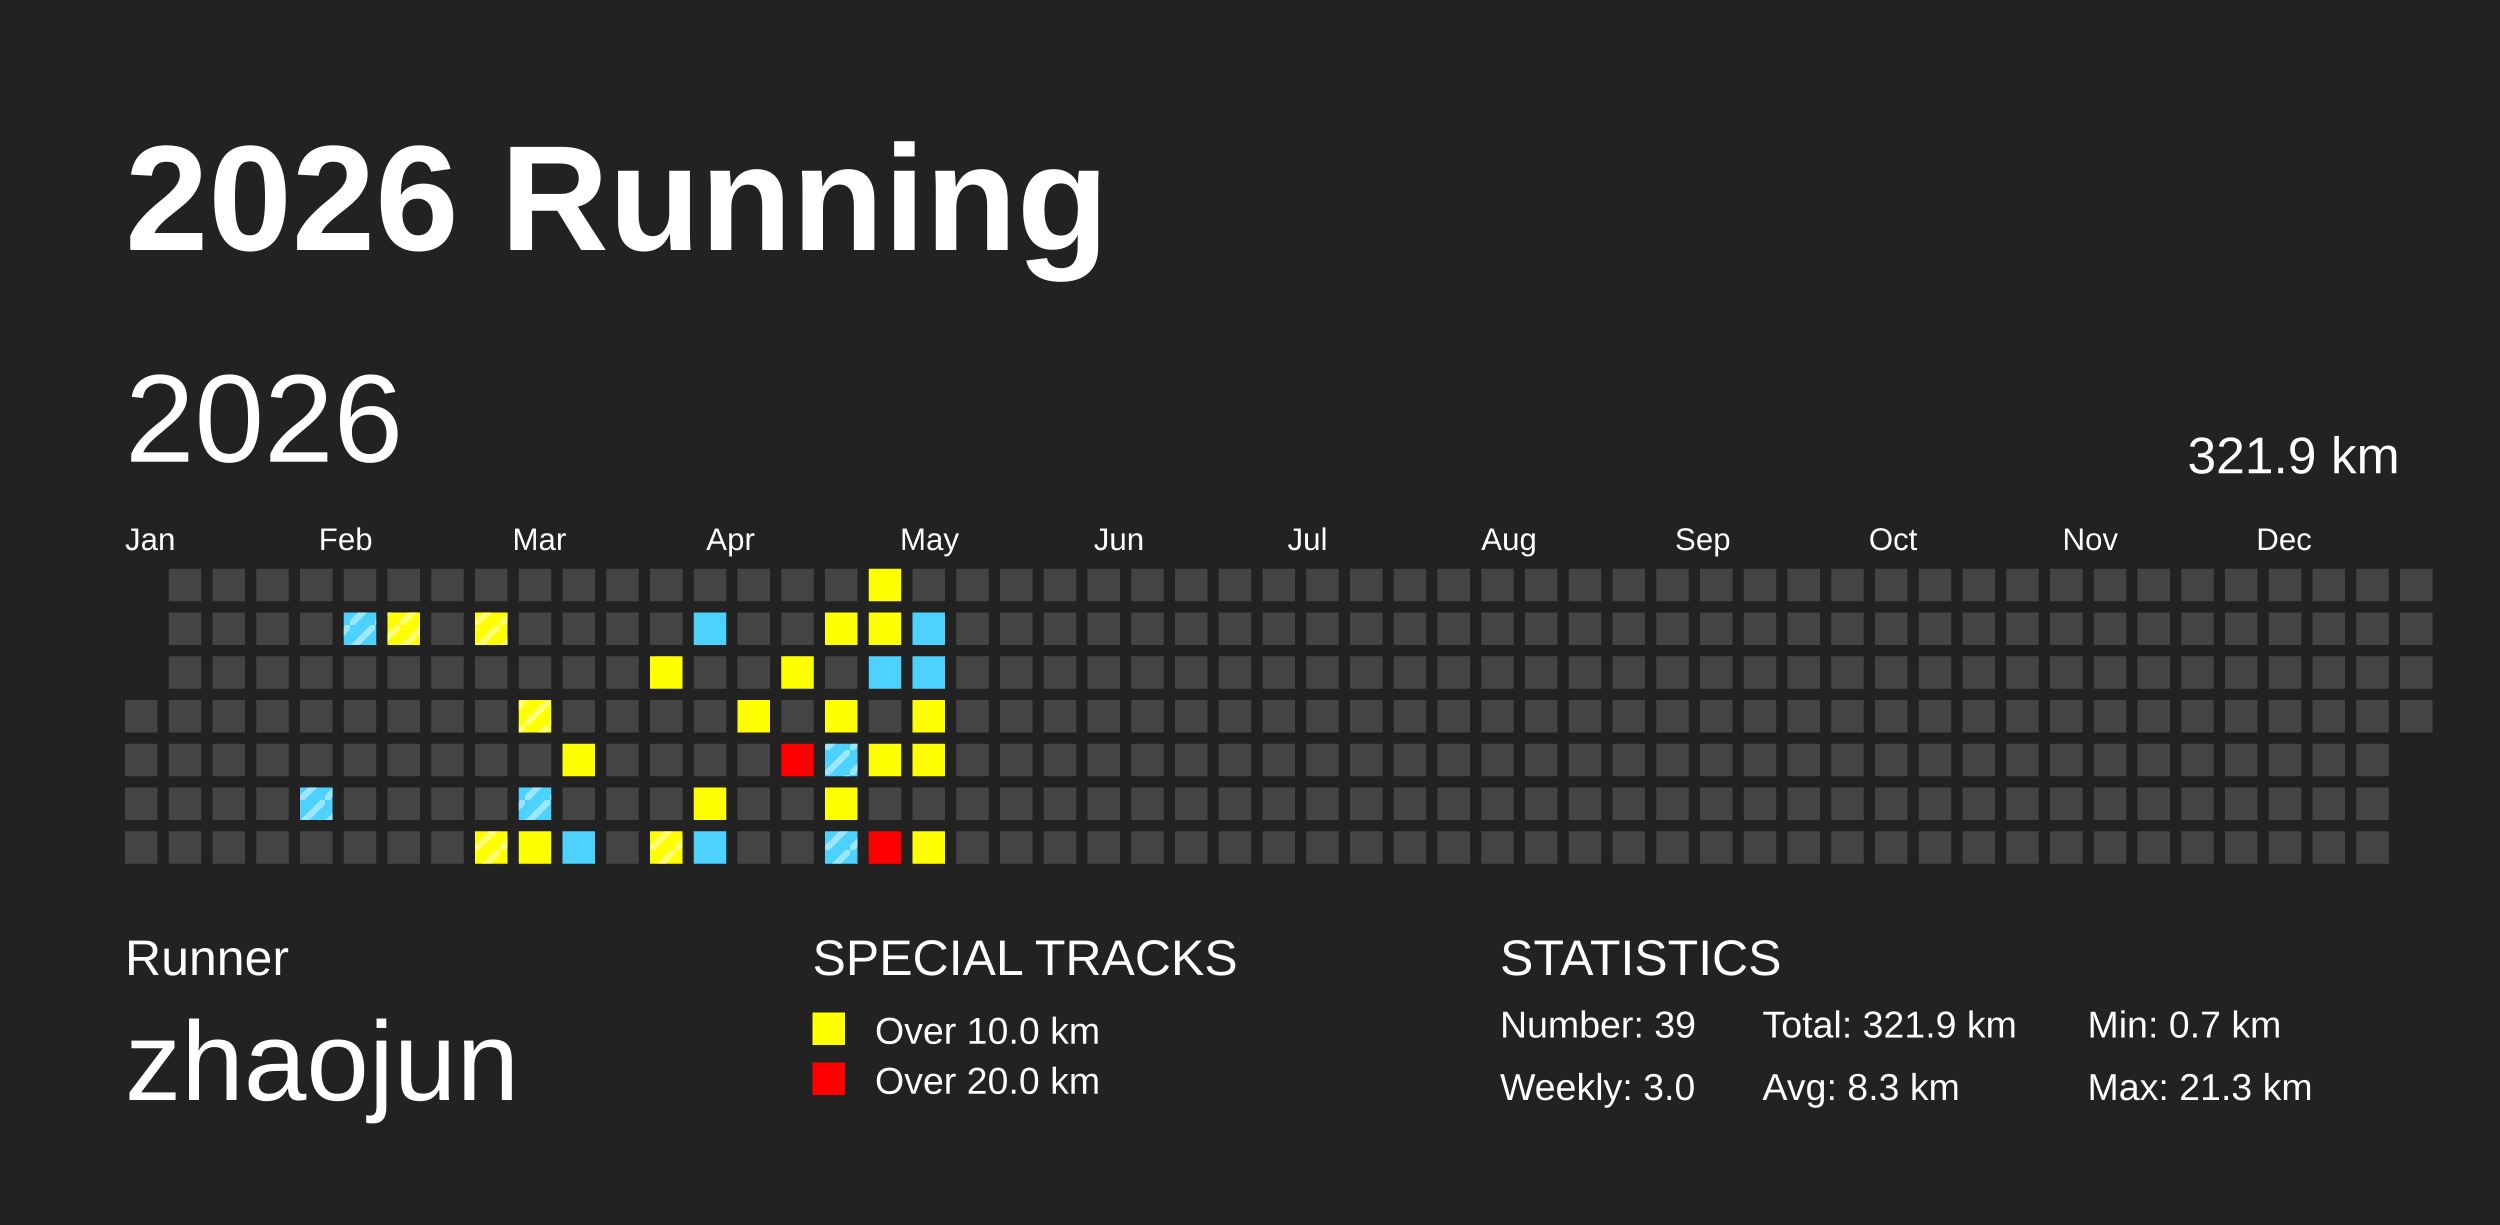
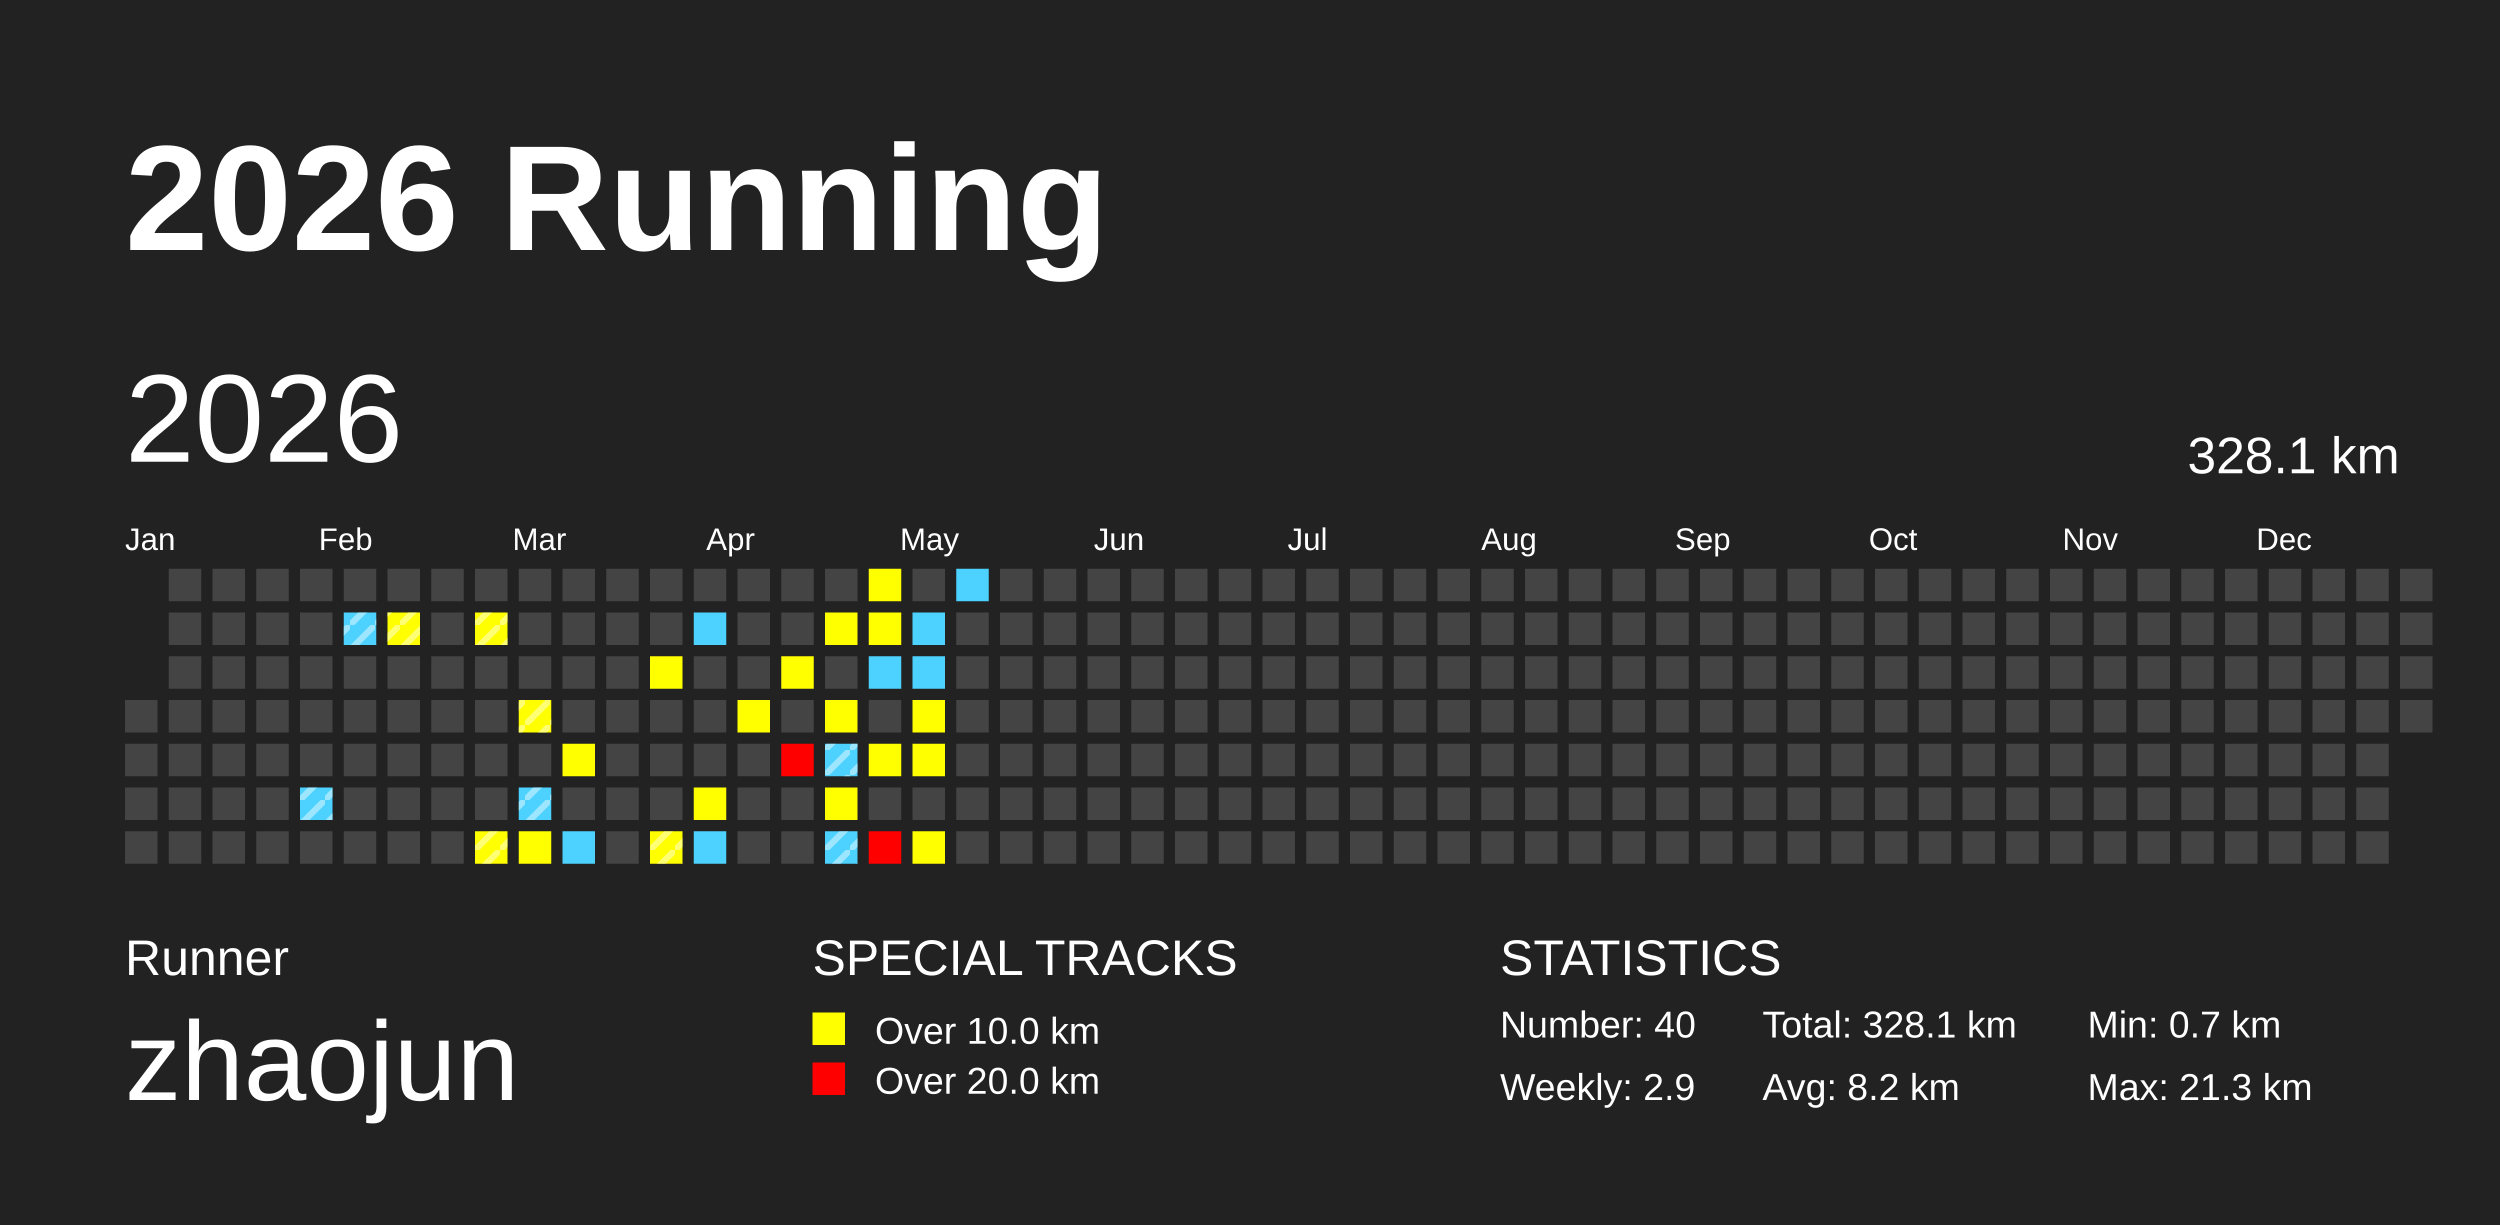
<svg xmlns="http://www.w3.org/2000/svg" baseProfile="full" height="98mm" version="1.1" viewBox="0,0,200,98" width="200mm">
  <defs>
    <pattern height="2" id="indoor-stripe" patternUnits="userSpaceOnUse" width="2">
      <line stroke="white" stroke-opacity="0.45" stroke-width="0.5" x1="0" x2="2" y1="2" y2="0" />
    </pattern>
  </defs>
  <rect fill="#222222" height="98" width="200" x="0" y="0" />
  <text fill="#FFFFFF" style="font-size:12px; font-family:Arial; font-weight:bold;" x="10" y="20">2026 Running</text>
  <text fill="#FFFFFF" style="font-size:4px; font-family:Arial" x="10" y="78">Runner</text>
  <text fill="#FFFFFF" style="font-size:9px; font-family:Arial" x="10" y="88">zhaojun</text>
  <text fill="#FFFFFF" style="font-size:4px; font-family:Arial" x="65" y="78">SPECIAL TRACKS</text>
  <rect fill="yellow" height="2.6" width="2.6" x="65" y="81" />
  <text fill="#FFFFFF" style="font-size:3px; font-family:Arial" x="70" y="83.5">Over 10.0 km</text>
  <rect fill="red" height="2.6" width="2.6" x="65" y="85" />
  <text fill="#FFFFFF" style="font-size:3px; font-family:Arial" x="70" y="87.5">Over 20.0 km</text>
  <text fill="#FFFFFF" style="font-size:4px; font-family:Arial" x="120" y="78">STATISTICS</text>
-   <text fill="#FFFFFF" style="font-size:3px; font-family:Arial" x="120" y="83">Number: 39</text>
-   <text fill="#FFFFFF" style="font-size:3px; font-family:Arial" x="120" y="88">Weekly: 3.0</text>
-   <text fill="#FFFFFF" style="font-size:3px; font-family:Arial" x="141" y="83">Total: 321.9 km</text>
-   <text fill="#FFFFFF" style="font-size:3px; font-family:Arial" x="141" y="88">Avg: 8.3 km</text>
+   <text fill="#FFFFFF" style="font-size:3px; font-family:Arial" x="120" y="83">Number: 40</text>
+   <text fill="#FFFFFF" style="font-size:3px; font-family:Arial" x="120" y="88">Weekly: 2.9</text>
+   <text fill="#FFFFFF" style="font-size:3px; font-family:Arial" x="141" y="83">Total: 328.1 km</text>
+   <text fill="#FFFFFF" style="font-size:3px; font-family:Arial" x="141" y="88">Avg: 8.2 km</text>
  <text fill="#FFFFFF" style="font-size:3px; font-family:Arial" x="167" y="83">Min: 0.7 km</text>
  <text fill="#FFFFFF" style="font-size:3px; font-family:Arial" x="167" y="88">Max: 21.3 km</text>
  <text dominant-baseline="hanging" fill="#FFFFFF" style="font-size:10.0px; font-family:Arial;" x="10" y="30">2026</text>
-   <text dominant-baseline="hanging" fill="#FFFFFF" style="font-size:4.125px; font-family:Arial;" x="175" y="35">321.9 km</text>
+   <text dominant-baseline="hanging" fill="#FFFFFF" style="font-size:4.125px; font-family:Arial;" x="175" y="35">328.1 km</text>
  <text fill="#FFFFFF" style="font-size:2.5px; font-family:Arial" x="10.0" y="44">Jan</text>
  <text fill="#FFFFFF" style="font-size:2.5px; font-family:Arial" x="25.5" y="44">Feb</text>
  <text fill="#FFFFFF" style="font-size:2.5px; font-family:Arial" x="41.0" y="44">Mar</text>
  <text fill="#FFFFFF" style="font-size:2.5px; font-family:Arial" x="56.5" y="44">Apr</text>
  <text fill="#FFFFFF" style="font-size:2.5px; font-family:Arial" x="72.0" y="44">May</text>
  <text fill="#FFFFFF" style="font-size:2.5px; font-family:Arial" x="87.5" y="44">Jun</text>
  <text fill="#FFFFFF" style="font-size:2.5px; font-family:Arial" x="103.0" y="44">Jul</text>
  <text fill="#FFFFFF" style="font-size:2.5px; font-family:Arial" x="118.5" y="44">Aug</text>
  <text fill="#FFFFFF" style="font-size:2.5px; font-family:Arial" x="134.0" y="44">Sep</text>
  <text fill="#FFFFFF" style="font-size:2.5px; font-family:Arial" x="149.5" y="44">Oct</text>
  <text fill="#FFFFFF" style="font-size:2.5px; font-family:Arial" x="165.0" y="44">Nov</text>
  <text fill="#FFFFFF" style="font-size:2.5px; font-family:Arial" x="180.5" y="44">Dec</text>
  <rect fill="#444444" height="2.6" width="2.6" x="10.0" y="56.0" />
  <rect fill="#444444" height="2.6" width="2.6" x="10.0" y="59.5" />
  <rect fill="#444444" height="2.6" width="2.6" x="10.0" y="63.0" />
  <rect fill="#444444" height="2.6" width="2.6" x="10.0" y="66.5" />
  <rect fill="#444444" height="2.6" width="2.6" x="13.5" y="45.5" />
  <rect fill="#444444" height="2.6" width="2.6" x="13.5" y="49.0" />
  <rect fill="#444444" height="2.6" width="2.6" x="13.5" y="52.5" />
  <rect fill="#444444" height="2.6" width="2.6" x="13.5" y="56.0" />
  <rect fill="#444444" height="2.6" width="2.6" x="13.5" y="59.5" />
  <rect fill="#444444" height="2.6" width="2.6" x="13.5" y="63.0" />
  <rect fill="#444444" height="2.6" width="2.6" x="13.5" y="66.5" />
  <rect fill="#444444" height="2.6" width="2.6" x="17.0" y="45.5" />
  <rect fill="#444444" height="2.6" width="2.6" x="17.0" y="49.0" />
  <rect fill="#444444" height="2.6" width="2.6" x="17.0" y="52.5" />
  <rect fill="#444444" height="2.6" width="2.6" x="17.0" y="56.0" />
  <rect fill="#444444" height="2.6" width="2.6" x="17.0" y="59.5" />
  <rect fill="#444444" height="2.6" width="2.6" x="17.0" y="63.0" />
  <rect fill="#444444" height="2.6" width="2.6" x="17.0" y="66.5" />
  <rect fill="#444444" height="2.6" width="2.6" x="20.5" y="45.5" />
  <rect fill="#444444" height="2.6" width="2.6" x="20.5" y="49.0" />
  <rect fill="#444444" height="2.6" width="2.6" x="20.5" y="52.5" />
  <rect fill="#444444" height="2.6" width="2.6" x="20.5" y="56.0" />
  <rect fill="#444444" height="2.6" width="2.6" x="20.5" y="59.5" />
  <rect fill="#444444" height="2.6" width="2.6" x="20.5" y="63.0" />
  <rect fill="#444444" height="2.6" width="2.6" x="20.5" y="66.5" />
  <rect fill="#444444" height="2.6" width="2.6" x="24.0" y="45.5" />
  <rect fill="#444444" height="2.6" width="2.6" x="24.0" y="49.0" />
  <rect fill="#444444" height="2.6" width="2.6" x="24.0" y="52.5" />
  <rect fill="#444444" height="2.6" width="2.6" x="24.0" y="56.0" />
  <rect fill="#444444" height="2.6" width="2.6" x="24.0" y="59.5" />
  <rect fill="#4dd2ff" height="2.6" width="2.6" x="24.0" y="63.0" />
  <rect fill="url(#indoor-stripe)" height="2.6" style="pointer-events: none;" width="2.6" x="24.0" y="63.0" />
  <rect fill="#444444" height="2.6" width="2.6" x="24.0" y="66.5" />
  <rect fill="#444444" height="2.6" width="2.6" x="27.5" y="45.5" />
  <rect fill="#4dd2ff" height="2.6" width="2.6" x="27.5" y="49.0" />
  <rect fill="url(#indoor-stripe)" height="2.6" style="pointer-events: none;" width="2.6" x="27.5" y="49.0" />
  <rect fill="#444444" height="2.6" width="2.6" x="27.5" y="52.5" />
  <rect fill="#444444" height="2.6" width="2.6" x="27.5" y="56.0" />
  <rect fill="#444444" height="2.6" width="2.6" x="27.5" y="59.5" />
  <rect fill="#444444" height="2.6" width="2.6" x="27.5" y="63.0" />
  <rect fill="#444444" height="2.6" width="2.6" x="27.5" y="66.5" />
  <rect fill="#444444" height="2.6" width="2.6" x="31.0" y="45.5" />
  <rect fill="yellow" height="2.6" width="2.6" x="31.0" y="49.0" />
  <rect fill="url(#indoor-stripe)" height="2.6" style="pointer-events: none;" width="2.6" x="31.0" y="49.0" />
  <rect fill="#444444" height="2.6" width="2.6" x="31.0" y="52.5" />
  <rect fill="#444444" height="2.6" width="2.6" x="31.0" y="56.0" />
  <rect fill="#444444" height="2.6" width="2.6" x="31.0" y="59.5" />
  <rect fill="#444444" height="2.6" width="2.6" x="31.0" y="63.0" />
  <rect fill="#444444" height="2.6" width="2.6" x="31.0" y="66.5" />
  <rect fill="#444444" height="2.6" width="2.6" x="34.5" y="45.5" />
  <rect fill="#444444" height="2.6" width="2.6" x="34.5" y="49.0" />
  <rect fill="#444444" height="2.6" width="2.6" x="34.5" y="52.5" />
  <rect fill="#444444" height="2.6" width="2.6" x="34.5" y="56.0" />
  <rect fill="#444444" height="2.6" width="2.6" x="34.5" y="59.5" />
  <rect fill="#444444" height="2.6" width="2.6" x="34.5" y="63.0" />
  <rect fill="#444444" height="2.6" width="2.6" x="34.5" y="66.5" />
  <rect fill="#444444" height="2.6" width="2.6" x="38.0" y="45.5" />
  <rect fill="yellow" height="2.6" width="2.6" x="38.0" y="49.0" />
  <rect fill="url(#indoor-stripe)" height="2.6" style="pointer-events: none;" width="2.6" x="38.0" y="49.0" />
  <rect fill="#444444" height="2.6" width="2.6" x="38.0" y="52.5" />
  <rect fill="#444444" height="2.6" width="2.6" x="38.0" y="56.0" />
  <rect fill="#444444" height="2.6" width="2.6" x="38.0" y="59.5" />
  <rect fill="#444444" height="2.6" width="2.6" x="38.0" y="63.0" />
  <rect fill="yellow" height="2.6" width="2.6" x="38.0" y="66.5" />
  <rect fill="url(#indoor-stripe)" height="2.6" style="pointer-events: none;" width="2.6" x="38.0" y="66.5" />
  <rect fill="#444444" height="2.6" width="2.6" x="41.5" y="45.5" />
  <rect fill="#444444" height="2.6" width="2.6" x="41.5" y="49.0" />
  <rect fill="#444444" height="2.6" width="2.6" x="41.5" y="52.5" />
  <rect fill="yellow" height="2.6" width="2.6" x="41.5" y="56.0" />
  <rect fill="url(#indoor-stripe)" height="2.6" style="pointer-events: none;" width="2.6" x="41.5" y="56.0" />
  <rect fill="#444444" height="2.6" width="2.6" x="41.5" y="59.5" />
  <rect fill="#4dd2ff" height="2.6" width="2.6" x="41.5" y="63.0" />
  <rect fill="url(#indoor-stripe)" height="2.6" style="pointer-events: none;" width="2.6" x="41.5" y="63.0" />
  <rect fill="yellow" height="2.6" width="2.6" x="41.5" y="66.5" />
  <rect fill="#444444" height="2.6" width="2.6" x="45.0" y="45.5" />
  <rect fill="#444444" height="2.6" width="2.6" x="45.0" y="49.0" />
  <rect fill="#444444" height="2.6" width="2.6" x="45.0" y="52.5" />
  <rect fill="#444444" height="2.6" width="2.6" x="45.0" y="56.0" />
  <rect fill="yellow" height="2.6" width="2.6" x="45.0" y="59.5" />
  <rect fill="#444444" height="2.6" width="2.6" x="45.0" y="63.0" />
  <rect fill="#4dd2ff" height="2.6" width="2.6" x="45.0" y="66.5" />
  <rect fill="#444444" height="2.6" width="2.6" x="48.5" y="45.5" />
  <rect fill="#444444" height="2.6" width="2.6" x="48.5" y="49.0" />
  <rect fill="#444444" height="2.6" width="2.6" x="48.5" y="52.5" />
  <rect fill="#444444" height="2.6" width="2.6" x="48.5" y="56.0" />
  <rect fill="#444444" height="2.6" width="2.6" x="48.5" y="59.5" />
  <rect fill="#444444" height="2.6" width="2.6" x="48.5" y="63.0" />
  <rect fill="#444444" height="2.6" width="2.6" x="48.5" y="66.5" />
  <rect fill="#444444" height="2.6" width="2.6" x="52.0" y="45.5" />
  <rect fill="#444444" height="2.6" width="2.6" x="52.0" y="49.0" />
  <rect fill="yellow" height="2.6" width="2.6" x="52.0" y="52.5" />
  <rect fill="#444444" height="2.6" width="2.6" x="52.0" y="56.0" />
  <rect fill="#444444" height="2.6" width="2.6" x="52.0" y="59.5" />
  <rect fill="#444444" height="2.6" width="2.6" x="52.0" y="63.0" />
  <rect fill="yellow" height="2.6" width="2.6" x="52.0" y="66.5" />
  <rect fill="url(#indoor-stripe)" height="2.6" style="pointer-events: none;" width="2.6" x="52.0" y="66.5" />
  <rect fill="#444444" height="2.6" width="2.6" x="55.5" y="45.5" />
  <rect fill="#4dd2ff" height="2.6" width="2.6" x="55.5" y="49.0" />
  <rect fill="#444444" height="2.6" width="2.6" x="55.5" y="52.5" />
  <rect fill="#444444" height="2.6" width="2.6" x="55.5" y="56.0" />
  <rect fill="#444444" height="2.6" width="2.6" x="55.5" y="59.5" />
  <rect fill="yellow" height="2.6" width="2.6" x="55.5" y="63.0" />
  <rect fill="#4dd2ff" height="2.6" width="2.6" x="55.5" y="66.5" />
  <rect fill="#444444" height="2.6" width="2.6" x="59.0" y="45.5" />
  <rect fill="#444444" height="2.6" width="2.6" x="59.0" y="49.0" />
  <rect fill="#444444" height="2.6" width="2.6" x="59.0" y="52.5" />
  <rect fill="yellow" height="2.6" width="2.6" x="59.0" y="56.0" />
  <rect fill="#444444" height="2.6" width="2.6" x="59.0" y="59.5" />
  <rect fill="#444444" height="2.6" width="2.6" x="59.0" y="63.0" />
  <rect fill="#444444" height="2.6" width="2.6" x="59.0" y="66.5" />
  <rect fill="#444444" height="2.6" width="2.6" x="62.5" y="45.5" />
  <rect fill="#444444" height="2.6" width="2.6" x="62.5" y="49.0" />
  <rect fill="yellow" height="2.6" width="2.6" x="62.5" y="52.5" />
  <rect fill="#444444" height="2.6" width="2.6" x="62.5" y="56.0" />
  <rect fill="red" height="2.6" width="2.6" x="62.5" y="59.5" />
  <rect fill="#444444" height="2.6" width="2.6" x="62.5" y="63.0" />
  <rect fill="#444444" height="2.6" width="2.6" x="62.5" y="66.5" />
  <rect fill="#444444" height="2.6" width="2.6" x="66.0" y="45.5" />
  <rect fill="yellow" height="2.6" width="2.6" x="66.0" y="49.0" />
  <rect fill="#444444" height="2.6" width="2.6" x="66.0" y="52.5" />
  <rect fill="yellow" height="2.6" width="2.6" x="66.0" y="56.0" />
  <rect fill="#4dd2ff" height="2.6" width="2.6" x="66.0" y="59.5" />
  <rect fill="url(#indoor-stripe)" height="2.6" style="pointer-events: none;" width="2.6" x="66.0" y="59.5" />
  <rect fill="yellow" height="2.6" width="2.6" x="66.0" y="63.0" />
  <rect fill="#4dd2ff" height="2.6" width="2.6" x="66.0" y="66.5" />
  <rect fill="url(#indoor-stripe)" height="2.6" style="pointer-events: none;" width="2.6" x="66.0" y="66.5" />
  <rect fill="yellow" height="2.6" width="2.6" x="69.5" y="45.5" />
  <rect fill="yellow" height="2.6" width="2.6" x="69.5" y="49.0" />
  <rect fill="#4dd2ff" height="2.6" width="2.6" x="69.5" y="52.5" />
  <rect fill="#444444" height="2.6" width="2.6" x="69.5" y="56.0" />
  <rect fill="yellow" height="2.6" width="2.6" x="69.5" y="59.5" />
  <rect fill="#444444" height="2.6" width="2.6" x="69.5" y="63.0" />
  <rect fill="red" height="2.6" width="2.6" x="69.5" y="66.5" />
  <rect fill="#444444" height="2.6" width="2.6" x="73.0" y="45.5" />
  <rect fill="#4dd2ff" height="2.6" width="2.6" x="73.0" y="49.0" />
  <rect fill="#4dd2ff" height="2.6" width="2.6" x="73.0" y="52.5" />
  <rect fill="yellow" height="2.6" width="2.6" x="73.0" y="56.0" />
  <rect fill="yellow" height="2.6" width="2.6" x="73.0" y="59.5" />
  <rect fill="#444444" height="2.6" width="2.6" x="73.0" y="63.0" />
  <rect fill="yellow" height="2.6" width="2.6" x="73.0" y="66.5" />
-   <rect fill="#444444" height="2.6" width="2.6" x="76.5" y="45.5" />
+   <rect fill="#4dd2ff" height="2.6" width="2.6" x="76.5" y="45.5" />
  <rect fill="#444444" height="2.6" width="2.6" x="76.5" y="49.0" />
  <rect fill="#444444" height="2.6" width="2.6" x="76.5" y="52.5" />
  <rect fill="#444444" height="2.6" width="2.6" x="76.5" y="56.0" />
  <rect fill="#444444" height="2.6" width="2.6" x="76.5" y="59.5" />
  <rect fill="#444444" height="2.6" width="2.6" x="76.5" y="63.0" />
  <rect fill="#444444" height="2.6" width="2.6" x="76.5" y="66.5" />
  <rect fill="#444444" height="2.6" width="2.6" x="80.0" y="45.5" />
  <rect fill="#444444" height="2.6" width="2.6" x="80.0" y="49.0" />
  <rect fill="#444444" height="2.6" width="2.6" x="80.0" y="52.5" />
  <rect fill="#444444" height="2.6" width="2.6" x="80.0" y="56.0" />
  <rect fill="#444444" height="2.6" width="2.6" x="80.0" y="59.5" />
  <rect fill="#444444" height="2.6" width="2.6" x="80.0" y="63.0" />
  <rect fill="#444444" height="2.6" width="2.6" x="80.0" y="66.5" />
  <rect fill="#444444" height="2.6" width="2.6" x="83.5" y="45.5" />
  <rect fill="#444444" height="2.6" width="2.6" x="83.5" y="49.0" />
  <rect fill="#444444" height="2.6" width="2.6" x="83.5" y="52.5" />
  <rect fill="#444444" height="2.6" width="2.6" x="83.5" y="56.0" />
  <rect fill="#444444" height="2.6" width="2.6" x="83.5" y="59.5" />
  <rect fill="#444444" height="2.6" width="2.6" x="83.5" y="63.0" />
  <rect fill="#444444" height="2.6" width="2.6" x="83.5" y="66.5" />
  <rect fill="#444444" height="2.6" width="2.6" x="87.0" y="45.5" />
  <rect fill="#444444" height="2.6" width="2.6" x="87.0" y="49.0" />
  <rect fill="#444444" height="2.6" width="2.6" x="87.0" y="52.5" />
  <rect fill="#444444" height="2.6" width="2.6" x="87.0" y="56.0" />
  <rect fill="#444444" height="2.6" width="2.6" x="87.0" y="59.5" />
  <rect fill="#444444" height="2.6" width="2.6" x="87.0" y="63.0" />
  <rect fill="#444444" height="2.6" width="2.6" x="87.0" y="66.5" />
  <rect fill="#444444" height="2.6" width="2.6" x="90.5" y="45.5" />
  <rect fill="#444444" height="2.6" width="2.6" x="90.5" y="49.0" />
  <rect fill="#444444" height="2.6" width="2.6" x="90.5" y="52.5" />
  <rect fill="#444444" height="2.6" width="2.6" x="90.5" y="56.0" />
  <rect fill="#444444" height="2.6" width="2.6" x="90.5" y="59.5" />
  <rect fill="#444444" height="2.6" width="2.6" x="90.5" y="63.0" />
  <rect fill="#444444" height="2.6" width="2.6" x="90.5" y="66.5" />
  <rect fill="#444444" height="2.6" width="2.6" x="94.0" y="45.5" />
  <rect fill="#444444" height="2.6" width="2.6" x="94.0" y="49.0" />
  <rect fill="#444444" height="2.6" width="2.6" x="94.0" y="52.5" />
  <rect fill="#444444" height="2.6" width="2.6" x="94.0" y="56.0" />
  <rect fill="#444444" height="2.6" width="2.6" x="94.0" y="59.5" />
  <rect fill="#444444" height="2.6" width="2.6" x="94.0" y="63.0" />
  <rect fill="#444444" height="2.6" width="2.6" x="94.0" y="66.5" />
  <rect fill="#444444" height="2.6" width="2.6" x="97.5" y="45.5" />
  <rect fill="#444444" height="2.6" width="2.6" x="97.5" y="49.0" />
  <rect fill="#444444" height="2.6" width="2.6" x="97.5" y="52.5" />
  <rect fill="#444444" height="2.6" width="2.6" x="97.5" y="56.0" />
  <rect fill="#444444" height="2.6" width="2.6" x="97.5" y="59.5" />
  <rect fill="#444444" height="2.6" width="2.6" x="97.5" y="63.0" />
  <rect fill="#444444" height="2.6" width="2.6" x="97.5" y="66.5" />
  <rect fill="#444444" height="2.6" width="2.6" x="101.0" y="45.5" />
  <rect fill="#444444" height="2.6" width="2.6" x="101.0" y="49.0" />
  <rect fill="#444444" height="2.6" width="2.6" x="101.0" y="52.5" />
  <rect fill="#444444" height="2.6" width="2.6" x="101.0" y="56.0" />
  <rect fill="#444444" height="2.6" width="2.6" x="101.0" y="59.5" />
  <rect fill="#444444" height="2.6" width="2.6" x="101.0" y="63.0" />
  <rect fill="#444444" height="2.6" width="2.6" x="101.0" y="66.5" />
  <rect fill="#444444" height="2.6" width="2.6" x="104.5" y="45.5" />
  <rect fill="#444444" height="2.6" width="2.6" x="104.5" y="49.0" />
  <rect fill="#444444" height="2.6" width="2.6" x="104.5" y="52.5" />
  <rect fill="#444444" height="2.6" width="2.6" x="104.5" y="56.0" />
  <rect fill="#444444" height="2.6" width="2.6" x="104.5" y="59.5" />
  <rect fill="#444444" height="2.6" width="2.6" x="104.5" y="63.0" />
  <rect fill="#444444" height="2.6" width="2.6" x="104.5" y="66.5" />
  <rect fill="#444444" height="2.6" width="2.6" x="108.0" y="45.5" />
  <rect fill="#444444" height="2.6" width="2.6" x="108.0" y="49.0" />
  <rect fill="#444444" height="2.6" width="2.6" x="108.0" y="52.5" />
  <rect fill="#444444" height="2.6" width="2.6" x="108.0" y="56.0" />
  <rect fill="#444444" height="2.6" width="2.6" x="108.0" y="59.5" />
  <rect fill="#444444" height="2.6" width="2.6" x="108.0" y="63.0" />
  <rect fill="#444444" height="2.6" width="2.6" x="108.0" y="66.5" />
  <rect fill="#444444" height="2.6" width="2.6" x="111.5" y="45.5" />
  <rect fill="#444444" height="2.6" width="2.6" x="111.5" y="49.0" />
  <rect fill="#444444" height="2.6" width="2.6" x="111.5" y="52.5" />
  <rect fill="#444444" height="2.6" width="2.6" x="111.5" y="56.0" />
  <rect fill="#444444" height="2.6" width="2.6" x="111.5" y="59.5" />
  <rect fill="#444444" height="2.6" width="2.6" x="111.5" y="63.0" />
  <rect fill="#444444" height="2.6" width="2.6" x="111.5" y="66.5" />
  <rect fill="#444444" height="2.6" width="2.6" x="115.0" y="45.5" />
  <rect fill="#444444" height="2.6" width="2.6" x="115.0" y="49.0" />
  <rect fill="#444444" height="2.6" width="2.6" x="115.0" y="52.5" />
  <rect fill="#444444" height="2.6" width="2.6" x="115.0" y="56.0" />
  <rect fill="#444444" height="2.6" width="2.6" x="115.0" y="59.5" />
  <rect fill="#444444" height="2.6" width="2.6" x="115.0" y="63.0" />
  <rect fill="#444444" height="2.6" width="2.6" x="115.0" y="66.5" />
  <rect fill="#444444" height="2.6" width="2.6" x="118.5" y="45.5" />
  <rect fill="#444444" height="2.6" width="2.6" x="118.5" y="49.0" />
  <rect fill="#444444" height="2.6" width="2.6" x="118.5" y="52.5" />
  <rect fill="#444444" height="2.6" width="2.6" x="118.5" y="56.0" />
  <rect fill="#444444" height="2.6" width="2.6" x="118.5" y="59.5" />
  <rect fill="#444444" height="2.6" width="2.6" x="118.5" y="63.0" />
  <rect fill="#444444" height="2.6" width="2.6" x="118.5" y="66.5" />
  <rect fill="#444444" height="2.6" width="2.6" x="122.0" y="45.5" />
  <rect fill="#444444" height="2.6" width="2.6" x="122.0" y="49.0" />
  <rect fill="#444444" height="2.6" width="2.6" x="122.0" y="52.5" />
  <rect fill="#444444" height="2.6" width="2.6" x="122.0" y="56.0" />
  <rect fill="#444444" height="2.6" width="2.6" x="122.0" y="59.5" />
  <rect fill="#444444" height="2.6" width="2.6" x="122.0" y="63.0" />
  <rect fill="#444444" height="2.6" width="2.6" x="122.0" y="66.5" />
  <rect fill="#444444" height="2.6" width="2.6" x="125.5" y="45.5" />
  <rect fill="#444444" height="2.6" width="2.6" x="125.5" y="49.0" />
  <rect fill="#444444" height="2.6" width="2.6" x="125.5" y="52.5" />
  <rect fill="#444444" height="2.6" width="2.6" x="125.5" y="56.0" />
  <rect fill="#444444" height="2.6" width="2.6" x="125.5" y="59.5" />
  <rect fill="#444444" height="2.6" width="2.6" x="125.5" y="63.0" />
  <rect fill="#444444" height="2.6" width="2.6" x="125.5" y="66.5" />
  <rect fill="#444444" height="2.6" width="2.6" x="129.0" y="45.5" />
  <rect fill="#444444" height="2.6" width="2.6" x="129.0" y="49.0" />
  <rect fill="#444444" height="2.6" width="2.6" x="129.0" y="52.5" />
  <rect fill="#444444" height="2.6" width="2.6" x="129.0" y="56.0" />
  <rect fill="#444444" height="2.6" width="2.6" x="129.0" y="59.5" />
  <rect fill="#444444" height="2.6" width="2.6" x="129.0" y="63.0" />
  <rect fill="#444444" height="2.6" width="2.6" x="129.0" y="66.5" />
  <rect fill="#444444" height="2.6" width="2.6" x="132.5" y="45.5" />
  <rect fill="#444444" height="2.6" width="2.6" x="132.5" y="49.0" />
  <rect fill="#444444" height="2.6" width="2.6" x="132.5" y="52.5" />
  <rect fill="#444444" height="2.6" width="2.6" x="132.5" y="56.0" />
  <rect fill="#444444" height="2.6" width="2.6" x="132.5" y="59.5" />
  <rect fill="#444444" height="2.6" width="2.6" x="132.5" y="63.0" />
  <rect fill="#444444" height="2.6" width="2.6" x="132.5" y="66.5" />
  <rect fill="#444444" height="2.6" width="2.6" x="136.0" y="45.5" />
  <rect fill="#444444" height="2.6" width="2.6" x="136.0" y="49.0" />
  <rect fill="#444444" height="2.6" width="2.6" x="136.0" y="52.5" />
  <rect fill="#444444" height="2.6" width="2.6" x="136.0" y="56.0" />
  <rect fill="#444444" height="2.6" width="2.6" x="136.0" y="59.5" />
  <rect fill="#444444" height="2.6" width="2.6" x="136.0" y="63.0" />
  <rect fill="#444444" height="2.6" width="2.6" x="136.0" y="66.5" />
  <rect fill="#444444" height="2.6" width="2.6" x="139.5" y="45.5" />
  <rect fill="#444444" height="2.6" width="2.6" x="139.5" y="49.0" />
  <rect fill="#444444" height="2.6" width="2.6" x="139.5" y="52.5" />
  <rect fill="#444444" height="2.6" width="2.6" x="139.5" y="56.0" />
  <rect fill="#444444" height="2.6" width="2.6" x="139.5" y="59.5" />
  <rect fill="#444444" height="2.6" width="2.6" x="139.5" y="63.0" />
  <rect fill="#444444" height="2.6" width="2.6" x="139.5" y="66.5" />
  <rect fill="#444444" height="2.6" width="2.6" x="143.0" y="45.5" />
  <rect fill="#444444" height="2.6" width="2.6" x="143.0" y="49.0" />
  <rect fill="#444444" height="2.6" width="2.6" x="143.0" y="52.5" />
  <rect fill="#444444" height="2.6" width="2.6" x="143.0" y="56.0" />
  <rect fill="#444444" height="2.6" width="2.6" x="143.0" y="59.5" />
  <rect fill="#444444" height="2.6" width="2.6" x="143.0" y="63.0" />
  <rect fill="#444444" height="2.6" width="2.6" x="143.0" y="66.5" />
  <rect fill="#444444" height="2.6" width="2.6" x="146.5" y="45.5" />
  <rect fill="#444444" height="2.6" width="2.6" x="146.5" y="49.0" />
  <rect fill="#444444" height="2.6" width="2.6" x="146.5" y="52.5" />
  <rect fill="#444444" height="2.6" width="2.6" x="146.5" y="56.0" />
  <rect fill="#444444" height="2.6" width="2.6" x="146.5" y="59.5" />
  <rect fill="#444444" height="2.6" width="2.6" x="146.5" y="63.0" />
  <rect fill="#444444" height="2.6" width="2.6" x="146.5" y="66.5" />
  <rect fill="#444444" height="2.6" width="2.6" x="150.0" y="45.5" />
  <rect fill="#444444" height="2.6" width="2.6" x="150.0" y="49.0" />
  <rect fill="#444444" height="2.6" width="2.6" x="150.0" y="52.5" />
  <rect fill="#444444" height="2.6" width="2.6" x="150.0" y="56.0" />
  <rect fill="#444444" height="2.6" width="2.6" x="150.0" y="59.5" />
  <rect fill="#444444" height="2.6" width="2.6" x="150.0" y="63.0" />
  <rect fill="#444444" height="2.6" width="2.6" x="150.0" y="66.5" />
  <rect fill="#444444" height="2.6" width="2.6" x="153.5" y="45.5" />
  <rect fill="#444444" height="2.6" width="2.6" x="153.5" y="49.0" />
  <rect fill="#444444" height="2.6" width="2.6" x="153.5" y="52.5" />
  <rect fill="#444444" height="2.6" width="2.6" x="153.5" y="56.0" />
  <rect fill="#444444" height="2.6" width="2.6" x="153.5" y="59.5" />
  <rect fill="#444444" height="2.6" width="2.6" x="153.5" y="63.0" />
  <rect fill="#444444" height="2.6" width="2.6" x="153.5" y="66.5" />
  <rect fill="#444444" height="2.6" width="2.6" x="157.0" y="45.5" />
  <rect fill="#444444" height="2.6" width="2.6" x="157.0" y="49.0" />
  <rect fill="#444444" height="2.6" width="2.6" x="157.0" y="52.5" />
  <rect fill="#444444" height="2.6" width="2.6" x="157.0" y="56.0" />
  <rect fill="#444444" height="2.6" width="2.6" x="157.0" y="59.5" />
  <rect fill="#444444" height="2.6" width="2.6" x="157.0" y="63.0" />
  <rect fill="#444444" height="2.6" width="2.6" x="157.0" y="66.5" />
  <rect fill="#444444" height="2.6" width="2.6" x="160.5" y="45.5" />
  <rect fill="#444444" height="2.6" width="2.6" x="160.5" y="49.0" />
  <rect fill="#444444" height="2.6" width="2.6" x="160.5" y="52.5" />
  <rect fill="#444444" height="2.6" width="2.6" x="160.5" y="56.0" />
  <rect fill="#444444" height="2.6" width="2.6" x="160.5" y="59.5" />
  <rect fill="#444444" height="2.6" width="2.6" x="160.5" y="63.0" />
  <rect fill="#444444" height="2.6" width="2.6" x="160.5" y="66.5" />
  <rect fill="#444444" height="2.6" width="2.6" x="164.0" y="45.5" />
  <rect fill="#444444" height="2.6" width="2.6" x="164.0" y="49.0" />
  <rect fill="#444444" height="2.6" width="2.6" x="164.0" y="52.5" />
  <rect fill="#444444" height="2.6" width="2.6" x="164.0" y="56.0" />
  <rect fill="#444444" height="2.6" width="2.6" x="164.0" y="59.5" />
  <rect fill="#444444" height="2.6" width="2.6" x="164.0" y="63.0" />
  <rect fill="#444444" height="2.6" width="2.6" x="164.0" y="66.5" />
  <rect fill="#444444" height="2.6" width="2.6" x="167.5" y="45.5" />
  <rect fill="#444444" height="2.6" width="2.6" x="167.5" y="49.0" />
  <rect fill="#444444" height="2.6" width="2.6" x="167.5" y="52.5" />
  <rect fill="#444444" height="2.6" width="2.6" x="167.5" y="56.0" />
  <rect fill="#444444" height="2.6" width="2.6" x="167.5" y="59.5" />
  <rect fill="#444444" height="2.6" width="2.6" x="167.5" y="63.0" />
  <rect fill="#444444" height="2.6" width="2.6" x="167.5" y="66.5" />
  <rect fill="#444444" height="2.6" width="2.6" x="171.0" y="45.5" />
  <rect fill="#444444" height="2.6" width="2.6" x="171.0" y="49.0" />
  <rect fill="#444444" height="2.6" width="2.6" x="171.0" y="52.5" />
  <rect fill="#444444" height="2.6" width="2.6" x="171.0" y="56.0" />
  <rect fill="#444444" height="2.6" width="2.6" x="171.0" y="59.5" />
  <rect fill="#444444" height="2.6" width="2.6" x="171.0" y="63.0" />
  <rect fill="#444444" height="2.6" width="2.6" x="171.0" y="66.5" />
  <rect fill="#444444" height="2.6" width="2.6" x="174.5" y="45.5" />
  <rect fill="#444444" height="2.6" width="2.6" x="174.5" y="49.0" />
  <rect fill="#444444" height="2.6" width="2.6" x="174.5" y="52.5" />
  <rect fill="#444444" height="2.6" width="2.6" x="174.5" y="56.0" />
  <rect fill="#444444" height="2.6" width="2.6" x="174.5" y="59.5" />
  <rect fill="#444444" height="2.6" width="2.6" x="174.5" y="63.0" />
  <rect fill="#444444" height="2.6" width="2.6" x="174.5" y="66.5" />
  <rect fill="#444444" height="2.6" width="2.6" x="178.0" y="45.5" />
  <rect fill="#444444" height="2.6" width="2.6" x="178.0" y="49.0" />
  <rect fill="#444444" height="2.6" width="2.6" x="178.0" y="52.5" />
  <rect fill="#444444" height="2.6" width="2.6" x="178.0" y="56.0" />
  <rect fill="#444444" height="2.6" width="2.6" x="178.0" y="59.5" />
  <rect fill="#444444" height="2.6" width="2.6" x="178.0" y="63.0" />
  <rect fill="#444444" height="2.6" width="2.6" x="178.0" y="66.5" />
  <rect fill="#444444" height="2.6" width="2.6" x="181.5" y="45.5" />
  <rect fill="#444444" height="2.6" width="2.6" x="181.5" y="49.0" />
  <rect fill="#444444" height="2.6" width="2.6" x="181.5" y="52.5" />
  <rect fill="#444444" height="2.6" width="2.6" x="181.5" y="56.0" />
  <rect fill="#444444" height="2.6" width="2.6" x="181.5" y="59.5" />
  <rect fill="#444444" height="2.6" width="2.6" x="181.5" y="63.0" />
  <rect fill="#444444" height="2.6" width="2.6" x="181.5" y="66.5" />
  <rect fill="#444444" height="2.6" width="2.6" x="185.0" y="45.5" />
  <rect fill="#444444" height="2.6" width="2.6" x="185.0" y="49.0" />
  <rect fill="#444444" height="2.6" width="2.6" x="185.0" y="52.5" />
  <rect fill="#444444" height="2.6" width="2.6" x="185.0" y="56.0" />
  <rect fill="#444444" height="2.6" width="2.6" x="185.0" y="59.5" />
  <rect fill="#444444" height="2.6" width="2.6" x="185.0" y="63.0" />
  <rect fill="#444444" height="2.6" width="2.6" x="185.0" y="66.5" />
  <rect fill="#444444" height="2.6" width="2.6" x="188.5" y="45.5" />
  <rect fill="#444444" height="2.6" width="2.6" x="188.5" y="49.0" />
  <rect fill="#444444" height="2.6" width="2.6" x="188.5" y="52.5" />
  <rect fill="#444444" height="2.6" width="2.6" x="188.5" y="56.0" />
  <rect fill="#444444" height="2.6" width="2.6" x="188.5" y="59.5" />
  <rect fill="#444444" height="2.6" width="2.6" x="188.5" y="63.0" />
  <rect fill="#444444" height="2.6" width="2.6" x="188.5" y="66.5" />
  <rect fill="#444444" height="2.6" width="2.6" x="192.0" y="45.5" />
  <rect fill="#444444" height="2.6" width="2.6" x="192.0" y="49.0" />
  <rect fill="#444444" height="2.6" width="2.6" x="192.0" y="52.5" />
  <rect fill="#444444" height="2.6" width="2.6" x="192.0" y="56.0" />
</svg>
